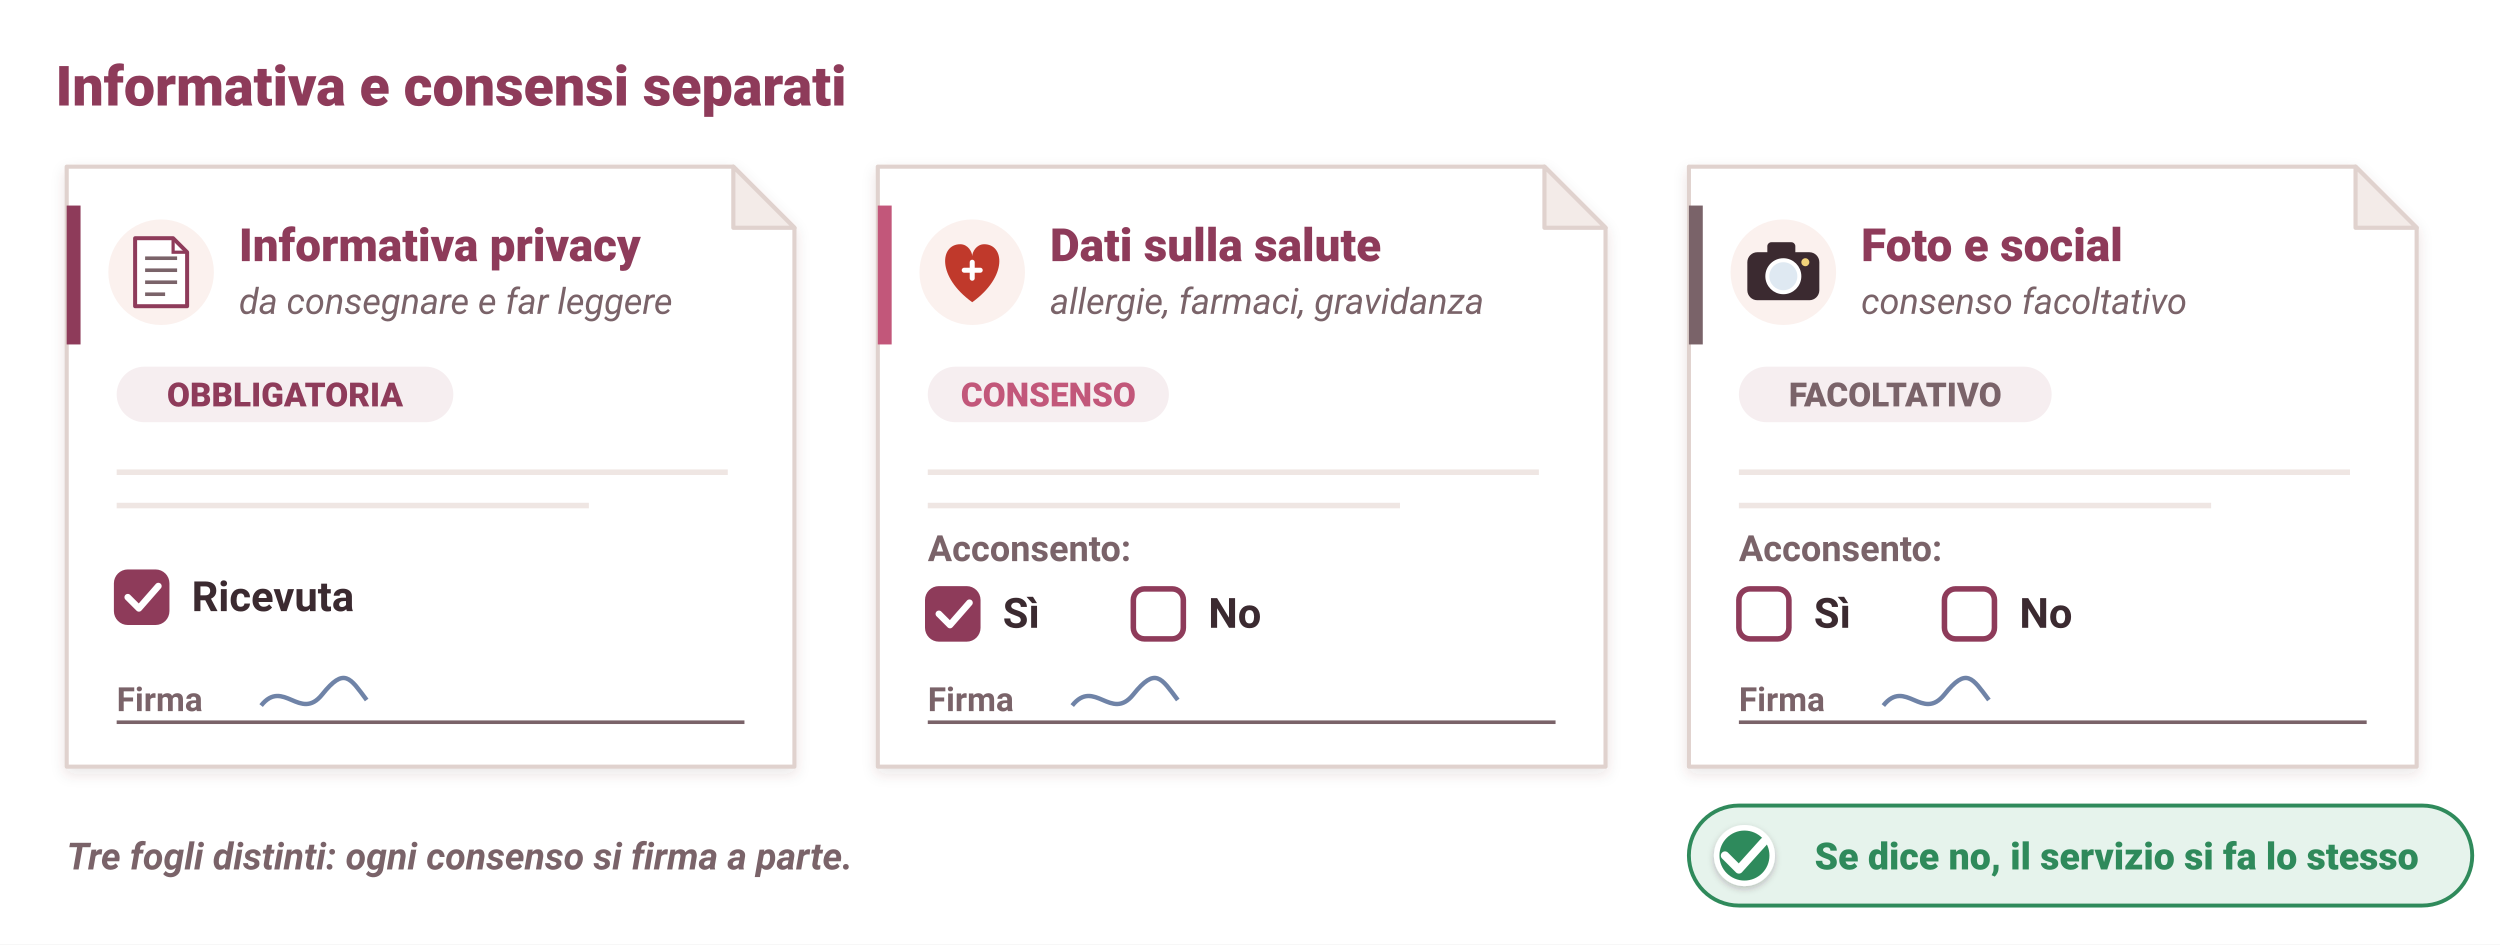
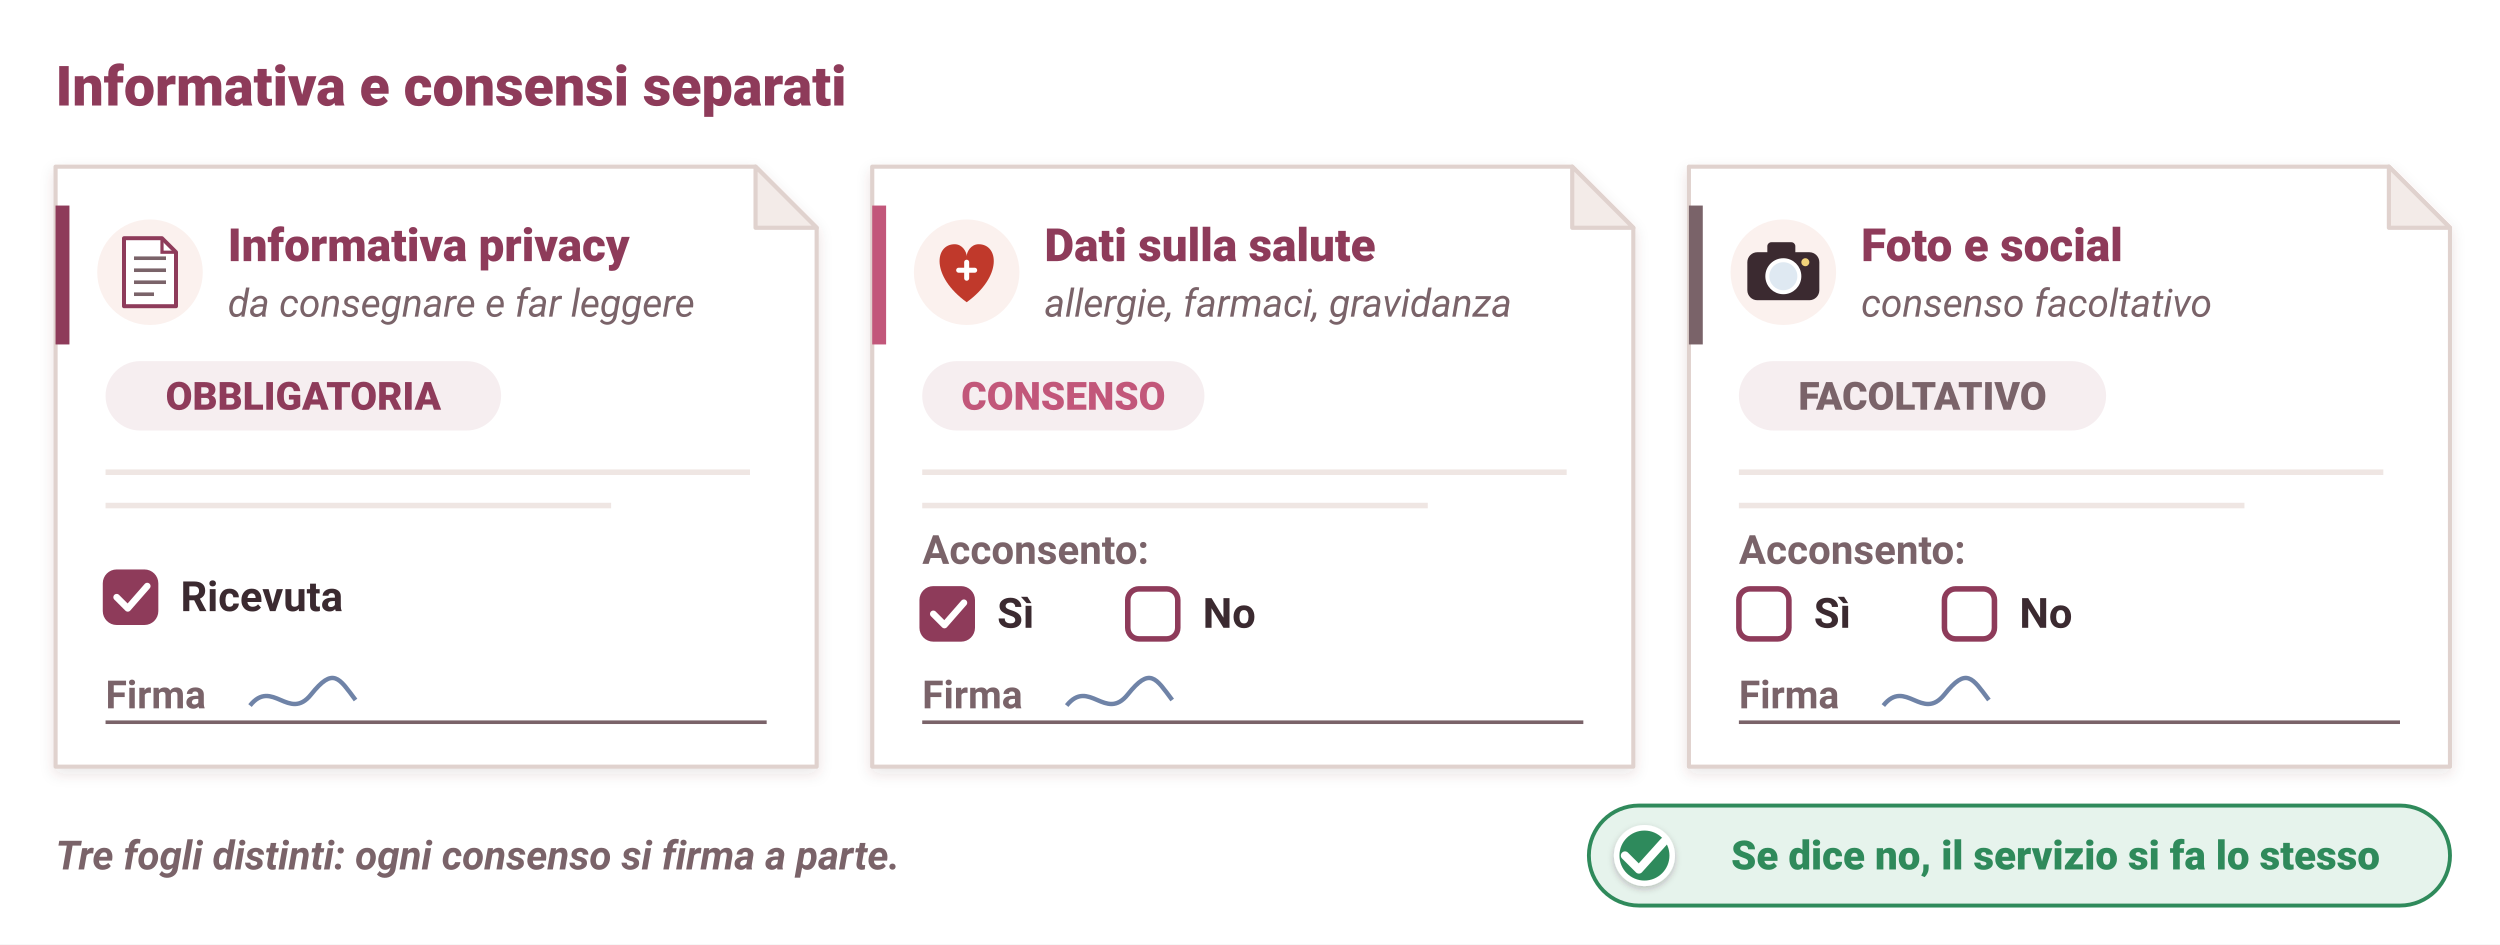
<svg xmlns="http://www.w3.org/2000/svg" viewBox="0 0 900 340" width="900" height="340" font-family="system-ui, -apple-system, 'Segoe UI', Roboto, Arial, sans-serif" role="img">
  <rect width="100%" height="100%" fill="#ffffff" />
  <defs>
    <filter id="nxShS" x="-20%" y="-20%" width="140%" height="150%">
      <feDropShadow dx="0" dy="1" stdDeviation="1.2" flood-color="#3b2a30" flood-opacity=".25" />
    </filter>
  </defs>
  <defs>
    <marker id="ar" viewBox="0 0 10 10" refX="8" refY="5" markerWidth="7" markerHeight="7" orient="auto-start-reverse">
      <path d="M0,0 L10,5 L0,10 z" fill="#8e3b5a" />
    </marker>
    <marker id="arw" viewBox="0 0 10 10" refX="8" refY="5" markerWidth="7" markerHeight="7" orient="auto-start-reverse">
      <path d="M0,0 L10,5 L0,10 z" fill="#7a6369" />
    </marker>
    <marker id="ag" viewBox="0 0 10 10" refX="8" refY="5" markerWidth="7" markerHeight="7" orient="auto-start-reverse">
      <path d="M0,0 L10,5 L0,10 z" fill="#555555" />
    </marker>
    <marker id="are" viewBox="0 0 10 10" refX="8" refY="5" markerWidth="7" markerHeight="7" orient="auto-start-reverse">
      <path d="M0,0 L10,5 L0,10 z" fill="#c0392b" />
    </marker>
    <marker id="aro" viewBox="0 0 10 10" refX="8" refY="5" markerWidth="7" markerHeight="7" orient="auto-start-reverse">
      <path d="M0,0 L10,5 L0,10 z" fill="#2f8a5b" />
    </marker>
    <marker id="arwn" viewBox="0 0 10 10" refX="8" refY="5" markerWidth="7" markerHeight="7" orient="auto-start-reverse">
      <path d="M0,0 L10,5 L0,10 z" fill="#b7791f" />
    </marker>
    <marker id="arv" viewBox="0 0 10 10" refX="8" refY="5" markerWidth="7" markerHeight="7" orient="auto-start-reverse">
      <path d="M0,0 L10,5 L0,10 z" fill="#9a6be0" />
    </marker>
    <filter id="cSh" x="-10%" y="-10%" width="120%" height="130%">
      <feDropShadow dx="0" dy="2" stdDeviation="2.5" flood-color="#5a2a3a" flood-opacity=".12" />
    </filter>
  </defs>
  <text x="20.0" y="38.0" font-size="20" text-anchor="start" font-weight="800" fill="#8e3b5a">Informativa e consensi separati</text>
-   <path d="M24,60 L264,60 L286,82 L286,276 L24,276 Z" fill="#fff" stroke="#e0d2ce" stroke-width="1.5" stroke-linejoin="round" filter="url(#cSh)" />
-   <path d="M264,60 L264,82 L286,82 Z" fill="#f3ebe8" stroke="#e0d2ce" stroke-width="1.5" stroke-linejoin="round" />
-   <rect x="24" y="74" width="5" height="50" fill="#8e3b5a" />
-   <circle cx="58" cy="98" r="19" fill="#fbf1ee" />
-   <g transform="translate(58.0,98.0) scale(0.720)">
+   <path d="M20,60 L272,60 L294,82 L294,276 L20,276 Z" fill="#fff" stroke="#e0d2ce" stroke-width="1.5" stroke-linejoin="round" filter="url(#cSh)" />
+   <path d="M272,60 L272,82 L294,82 Z" fill="#f3ebe8" stroke="#e0d2ce" stroke-width="1.5" stroke-linejoin="round" />
+   <rect x="20" y="74" width="5" height="50" fill="#8e3b5a" />
+   <circle cx="54" cy="98" r="19" fill="#fbf1ee" />
+   <g transform="translate(54.0,98.0) scale(0.720)">
    <path d="M-13,-17 L6,-17 L13,-10 L13,17 L-13,17 Z" fill="#fff" stroke="#8e3b5a" stroke-width="2" stroke-linejoin="round" />
    <path d="M6,-17 L6,-10 L13,-10" fill="none" stroke="#8e3b5a" stroke-width="1.6" />
    <line x1="-8" y1="-7" x2="8" y2="-7" stroke="#7a6369" stroke-width="1.8" />
    <line x1="-8" y1="-1" x2="8" y2="-1" stroke="#7a6369" stroke-width="1.8" />
    <line x1="-8" y1="5" x2="8" y2="5" stroke="#7a6369" stroke-width="1.8" />
    <line x1="-8" y1="11" x2="2" y2="11" stroke="#7a6369" stroke-width="1.8" />
  </g>
-   <text x="86.0" y="94.0" font-size="16.5" text-anchor="start" font-weight="800" fill="#8e3b5a">Informativa privacy</text>
-   <text x="86.0" y="113.0" font-size="13" text-anchor="start" font-weight="400" fill="#7a6369" font-style="italic">da consegnare e far leggere</text>
-   <rect x="42.0" y="132.0" width="121.2" height="20.0" rx="10.0" fill="#f6eef0" />
-   <text x="102.6" y="146.3" font-size="12" text-anchor="middle" font-weight="800" fill="#8e3b5a">OBBLIGATORIA</text>
-   <line x1="42" y1="170" x2="262" y2="170" stroke="#efe6e3" stroke-width="2" />
-   <line x1="42" y1="182" x2="212" y2="182" stroke="#efe6e3" stroke-width="2" />
-   <rect x="42" y="206" width="18" height="18" rx="4" fill="#8e3b5a" stroke="#8e3b5a" stroke-width="2" />
-   <path d="M46,215 l4,4 l7,-8" stroke="#fff" stroke-width="2.4" fill="none" stroke-linecap="round" stroke-linejoin="round" />
-   <text x="69.0" y="220.0" font-size="15" text-anchor="start" font-weight="700" fill="#3b2a30">Ricevuta</text>
-   <path d="M94,254 c8,-10 14,6 22,-4 s10,-6 16,2" stroke="#3f5a8a" stroke-width="1.6" fill="none" opacity=".75" />
-   <line x1="42" y1="260" x2="268" y2="260" stroke="#7a6369" stroke-width="1.3" />
-   <text x="42.0" y="256.0" font-size="12" text-anchor="start" font-weight="600" fill="#7a6369">Firma</text>
-   <path d="M316,60 L556,60 L578,82 L578,276 L316,276 Z" fill="#fff" stroke="#e0d2ce" stroke-width="1.5" stroke-linejoin="round" filter="url(#cSh)" />
-   <path d="M556,60 L556,82 L578,82 Z" fill="#f3ebe8" stroke="#e0d2ce" stroke-width="1.5" stroke-linejoin="round" />
-   <rect x="316" y="74" width="5" height="50" fill="#c2577a" />
-   <circle cx="350" cy="98" r="19" fill="#fbf1ee" />
-   <g transform="translate(350.0,98.0) scale(0.720)">
+   <text x="82.0" y="94.0" font-size="16.5" text-anchor="start" font-weight="800" fill="#8e3b5a">Informativa privacy</text>
+   <text x="82.0" y="114.0" font-size="14" text-anchor="start" font-weight="400" fill="#7a6369" font-style="italic">da consegnare e far leggere</text>
+   <rect x="38.0" y="130.0" width="142.4" height="25.0" rx="12.5" fill="#f6eef0" />
+   <text x="109.2" y="147.5" font-size="14" text-anchor="middle" font-weight="800" fill="#8e3b5a">OBBLIGATORIA</text>
+   <line x1="38" y1="170" x2="270" y2="170" stroke="#efe6e3" stroke-width="2" />
+   <line x1="38" y1="182" x2="220" y2="182" stroke="#efe6e3" stroke-width="2" />
+   <rect x="38" y="206" width="18" height="18" rx="4" fill="#8e3b5a" stroke="#8e3b5a" stroke-width="2" />
+   <path d="M42,215 l4,4 l7,-8" stroke="#fff" stroke-width="2.4" fill="none" stroke-linecap="round" stroke-linejoin="round" />
+   <text x="65.0" y="220.0" font-size="15" text-anchor="start" font-weight="700" fill="#3b2a30">Ricevuta</text>
+   <path d="M90,254 c8,-10 14,6 22,-4 s10,-6 16,2" stroke="#3f5a8a" stroke-width="1.6" fill="none" opacity=".75" />
+   <line x1="38" y1="260" x2="276" y2="260" stroke="#7a6369" stroke-width="1.3" />
+   <text x="38.0" y="255.0" font-size="14" text-anchor="start" font-weight="600" fill="#7a6369">Firma</text>
+   <path d="M314,60 L566,60 L588,82 L588,276 L314,276 Z" fill="#fff" stroke="#e0d2ce" stroke-width="1.5" stroke-linejoin="round" filter="url(#cSh)" />
+   <path d="M566,60 L566,82 L588,82 Z" fill="#f3ebe8" stroke="#e0d2ce" stroke-width="1.5" stroke-linejoin="round" />
+   <rect x="314" y="74" width="5" height="50" fill="#c2577a" />
+   <circle cx="348" cy="98" r="19" fill="#fbf1ee" />
+   <g transform="translate(348.0,98.0) scale(0.720)">
    <path d="M0,15 C-18,2 -16,-14 -6,-14 C-2,-14 0,-10 0,-8 C0,-10 2,-14 6,-14 C16,-14 18,2 0,15 Z" fill="#c0392b" />
    <path d="M-4,-1 L4,-1 M0,-5 L0,3" stroke="#fff" stroke-width="2.5" stroke-linecap="round" />
  </g>
-   <text x="378.0" y="94.0" font-size="16.5" text-anchor="start" font-weight="800" fill="#8e3b5a">Dati sulla salute</text>
-   <text x="378.0" y="113.0" font-size="13" text-anchor="start" font-weight="400" fill="#7a6369" font-style="italic">allergie, farmaci, gravidanza</text>
-   <rect x="334.0" y="132.0" width="86.8" height="20.0" rx="10.0" fill="#f6eef0" />
-   <text x="377.4" y="146.3" font-size="12" text-anchor="middle" font-weight="800" fill="#c2577a">CONSENSO</text>
-   <line x1="334" y1="170" x2="554" y2="170" stroke="#efe6e3" stroke-width="2" />
-   <line x1="334" y1="182" x2="504" y2="182" stroke="#efe6e3" stroke-width="2" />
-   <text x="334.0" y="202.0" font-size="13" text-anchor="start" font-weight="600" fill="#7a6369">Acconsento:</text>
-   <rect x="334" y="212" width="18" height="18" rx="4" fill="#8e3b5a" stroke="#8e3b5a" stroke-width="2" />
-   <path d="M338,221 l4,4 l7,-8" stroke="#fff" stroke-width="2.4" fill="none" stroke-linecap="round" stroke-linejoin="round" />
-   <text x="361.0" y="226.0" font-size="15" text-anchor="start" font-weight="700" fill="#3b2a30">Sì</text>
-   <rect x="408" y="212" width="18" height="18" rx="4" fill="#fff" stroke="#8e3b5a" stroke-width="2" />
-   <text x="435.0" y="226.0" font-size="15" text-anchor="start" font-weight="700" fill="#3b2a30">No</text>
-   <path d="M386,254 c8,-10 14,6 22,-4 s10,-6 16,2" stroke="#3f5a8a" stroke-width="1.6" fill="none" opacity=".75" />
-   <line x1="334" y1="260" x2="560" y2="260" stroke="#7a6369" stroke-width="1.3" />
-   <text x="334.0" y="256.0" font-size="12" text-anchor="start" font-weight="600" fill="#7a6369">Firma</text>
-   <path d="M608,60 L848,60 L870,82 L870,276 L608,276 Z" fill="#fff" stroke="#e0d2ce" stroke-width="1.5" stroke-linejoin="round" filter="url(#cSh)" />
-   <path d="M848,60 L848,82 L870,82 Z" fill="#f3ebe8" stroke="#e0d2ce" stroke-width="1.5" stroke-linejoin="round" />
+   <text x="376.0" y="94.0" font-size="16.5" text-anchor="start" font-weight="800" fill="#8e3b5a">Dati sulla salute</text>
+   <text x="376.0" y="114.0" font-size="14" text-anchor="start" font-weight="400" fill="#7a6369" font-style="italic">allergie, farmaci, gravidanza</text>
+   <rect x="332.0" y="130.0" width="101.6" height="25.0" rx="12.5" fill="#f6eef0" />
+   <text x="382.8" y="147.5" font-size="14" text-anchor="middle" font-weight="800" fill="#c2577a">CONSENSO</text>
+   <line x1="332" y1="170" x2="564" y2="170" stroke="#efe6e3" stroke-width="2" />
+   <line x1="332" y1="182" x2="514" y2="182" stroke="#efe6e3" stroke-width="2" />
+   <text x="332.0" y="203.0" font-size="14.5" text-anchor="start" font-weight="600" fill="#7a6369">Acconsento:</text>
+   <rect x="332" y="212" width="18" height="18" rx="4" fill="#8e3b5a" stroke="#8e3b5a" stroke-width="2" />
+   <path d="M336,221 l4,4 l7,-8" stroke="#fff" stroke-width="2.4" fill="none" stroke-linecap="round" stroke-linejoin="round" />
+   <text x="359.0" y="226.0" font-size="15" text-anchor="start" font-weight="700" fill="#3b2a30">Sì</text>
+   <rect x="406" y="212" width="18" height="18" rx="4" fill="#fff" stroke="#8e3b5a" stroke-width="2" />
+   <text x="433.0" y="226.0" font-size="15" text-anchor="start" font-weight="700" fill="#3b2a30">No</text>
+   <path d="M384,254 c8,-10 14,6 22,-4 s10,-6 16,2" stroke="#3f5a8a" stroke-width="1.6" fill="none" opacity=".75" />
+   <line x1="332" y1="260" x2="570" y2="260" stroke="#7a6369" stroke-width="1.3" />
+   <text x="332.0" y="255.0" font-size="14" text-anchor="start" font-weight="600" fill="#7a6369">Firma</text>
+   <path d="M608,60 L860,60 L882,82 L882,276 L608,276 Z" fill="#fff" stroke="#e0d2ce" stroke-width="1.5" stroke-linejoin="round" filter="url(#cSh)" />
+   <path d="M860,60 L860,82 L882,82 Z" fill="#f3ebe8" stroke="#e0d2ce" stroke-width="1.5" stroke-linejoin="round" />
  <rect x="608" y="74" width="5" height="50" fill="#7a6369" />
  <circle cx="642" cy="98" r="19" fill="#fbf1ee" />
  <g transform="translate(642.0,98.0) scale(0.720)">
    <rect x="-18" y="-10" width="36" height="24" rx="5" fill="#3b2a30" />
    <rect x="-8" y="-15" width="14" height="7" rx="2" fill="#3b2a30" />
    <circle cx="0" cy="2" r="8" fill="#dfe9f2" stroke="#fff" stroke-width="2" />
    <circle cx="11" cy="-5" r="2" fill="#f1d27a" />
  </g>
  <text x="670.0" y="94.0" font-size="16.5" text-anchor="start" font-weight="800" fill="#8e3b5a">Foto e social</text>
-   <text x="670.0" y="113.0" font-size="13" text-anchor="start" font-weight="400" fill="#7a6369" font-style="italic">consenso facoltativo</text>
-   <rect x="626.0" y="132.0" width="112.6" height="20.0" rx="10.0" fill="#f6eef0" />
-   <text x="682.3" y="146.3" font-size="12" text-anchor="middle" font-weight="800" fill="#7a6369">FACOLTATIVO</text>
-   <line x1="626" y1="170" x2="846" y2="170" stroke="#efe6e3" stroke-width="2" />
-   <line x1="626" y1="182" x2="796" y2="182" stroke="#efe6e3" stroke-width="2" />
-   <text x="626.0" y="202.0" font-size="13" text-anchor="start" font-weight="600" fill="#7a6369">Acconsento:</text>
+   <text x="670.0" y="114.0" font-size="14" text-anchor="start" font-weight="400" fill="#7a6369" font-style="italic">consenso facoltativo</text>
+   <rect x="626.0" y="130.0" width="132.2" height="25.0" rx="12.5" fill="#f6eef0" />
+   <text x="692.1" y="147.5" font-size="14" text-anchor="middle" font-weight="800" fill="#7a6369">FACOLTATIVO</text>
+   <line x1="626" y1="170" x2="858" y2="170" stroke="#efe6e3" stroke-width="2" />
+   <line x1="626" y1="182" x2="808" y2="182" stroke="#efe6e3" stroke-width="2" />
+   <text x="626.0" y="203.0" font-size="14.5" text-anchor="start" font-weight="600" fill="#7a6369">Acconsento:</text>
  <rect x="626" y="212" width="18" height="18" rx="4" fill="#fff" stroke="#8e3b5a" stroke-width="2" />
  <text x="653.0" y="226.0" font-size="15" text-anchor="start" font-weight="700" fill="#3b2a30">Sì</text>
  <rect x="700" y="212" width="18" height="18" rx="4" fill="#fff" stroke="#8e3b5a" stroke-width="2" />
  <text x="727.0" y="226.0" font-size="15" text-anchor="start" font-weight="700" fill="#3b2a30">No</text>
  <path d="M678,254 c8,-10 14,6 22,-4 s10,-6 16,2" stroke="#3f5a8a" stroke-width="1.6" fill="none" opacity=".75" />
-   <line x1="626" y1="260" x2="852" y2="260" stroke="#7a6369" stroke-width="1.3" />
-   <text x="626.0" y="256.0" font-size="12" text-anchor="start" font-weight="600" fill="#7a6369">Firma</text>
-   <rect x="608" y="290" width="282" height="36" rx="18" fill="#e6f3ec" stroke="#2f8a5b" stroke-width="1.4" />
-   <circle cx="628.0" cy="308.0" r="10" fill="#2f8a5b" stroke="#fff" stroke-width="2" filter="url(#nxShS)" />
-   <path d="M621.0,308.0 l5,5 l9,-10" stroke="#fff" stroke-width="3" fill="none" stroke-linecap="round" stroke-linejoin="round" />
-   <text x="762.0" y="313.0" font-size="13.5" text-anchor="middle" font-weight="800" fill="#2f8a5b">Se dice no, il servizio si fa lo stesso</text>
-   <text x="24.0" y="313.0" font-size="13.5" text-anchor="start" font-weight="600" fill="#7a6369" font-style="italic">Tre fogli distinti: ogni consenso si firma a parte.</text>
+   <line x1="626" y1="260" x2="864" y2="260" stroke="#7a6369" stroke-width="1.3" />
+   <text x="626.0" y="255.0" font-size="14" text-anchor="start" font-weight="600" fill="#7a6369">Firma</text>
+   <rect x="572" y="290" width="310" height="36" rx="18" fill="#e6f3ec" stroke="#2f8a5b" stroke-width="1.4" />
+   <circle cx="592.0" cy="308.0" r="10" fill="#2f8a5b" stroke="#fff" stroke-width="2" filter="url(#nxShS)" />
+   <path d="M585.0,308.0 l5,5 l9,-10" stroke="#fff" stroke-width="3" fill="none" stroke-linecap="round" stroke-linejoin="round" />
+   <text x="740.0" y="313.0" font-size="14.5" text-anchor="middle" font-weight="800" fill="#2f8a5b">Se dice no, il servizio si fa lo stesso</text>
+   <text x="20.0" y="313.0" font-size="14.5" text-anchor="start" font-weight="600" fill="#7a6369" font-style="italic">Tre fogli distinti: ogni consenso si firma a parte.</text>
</svg>
